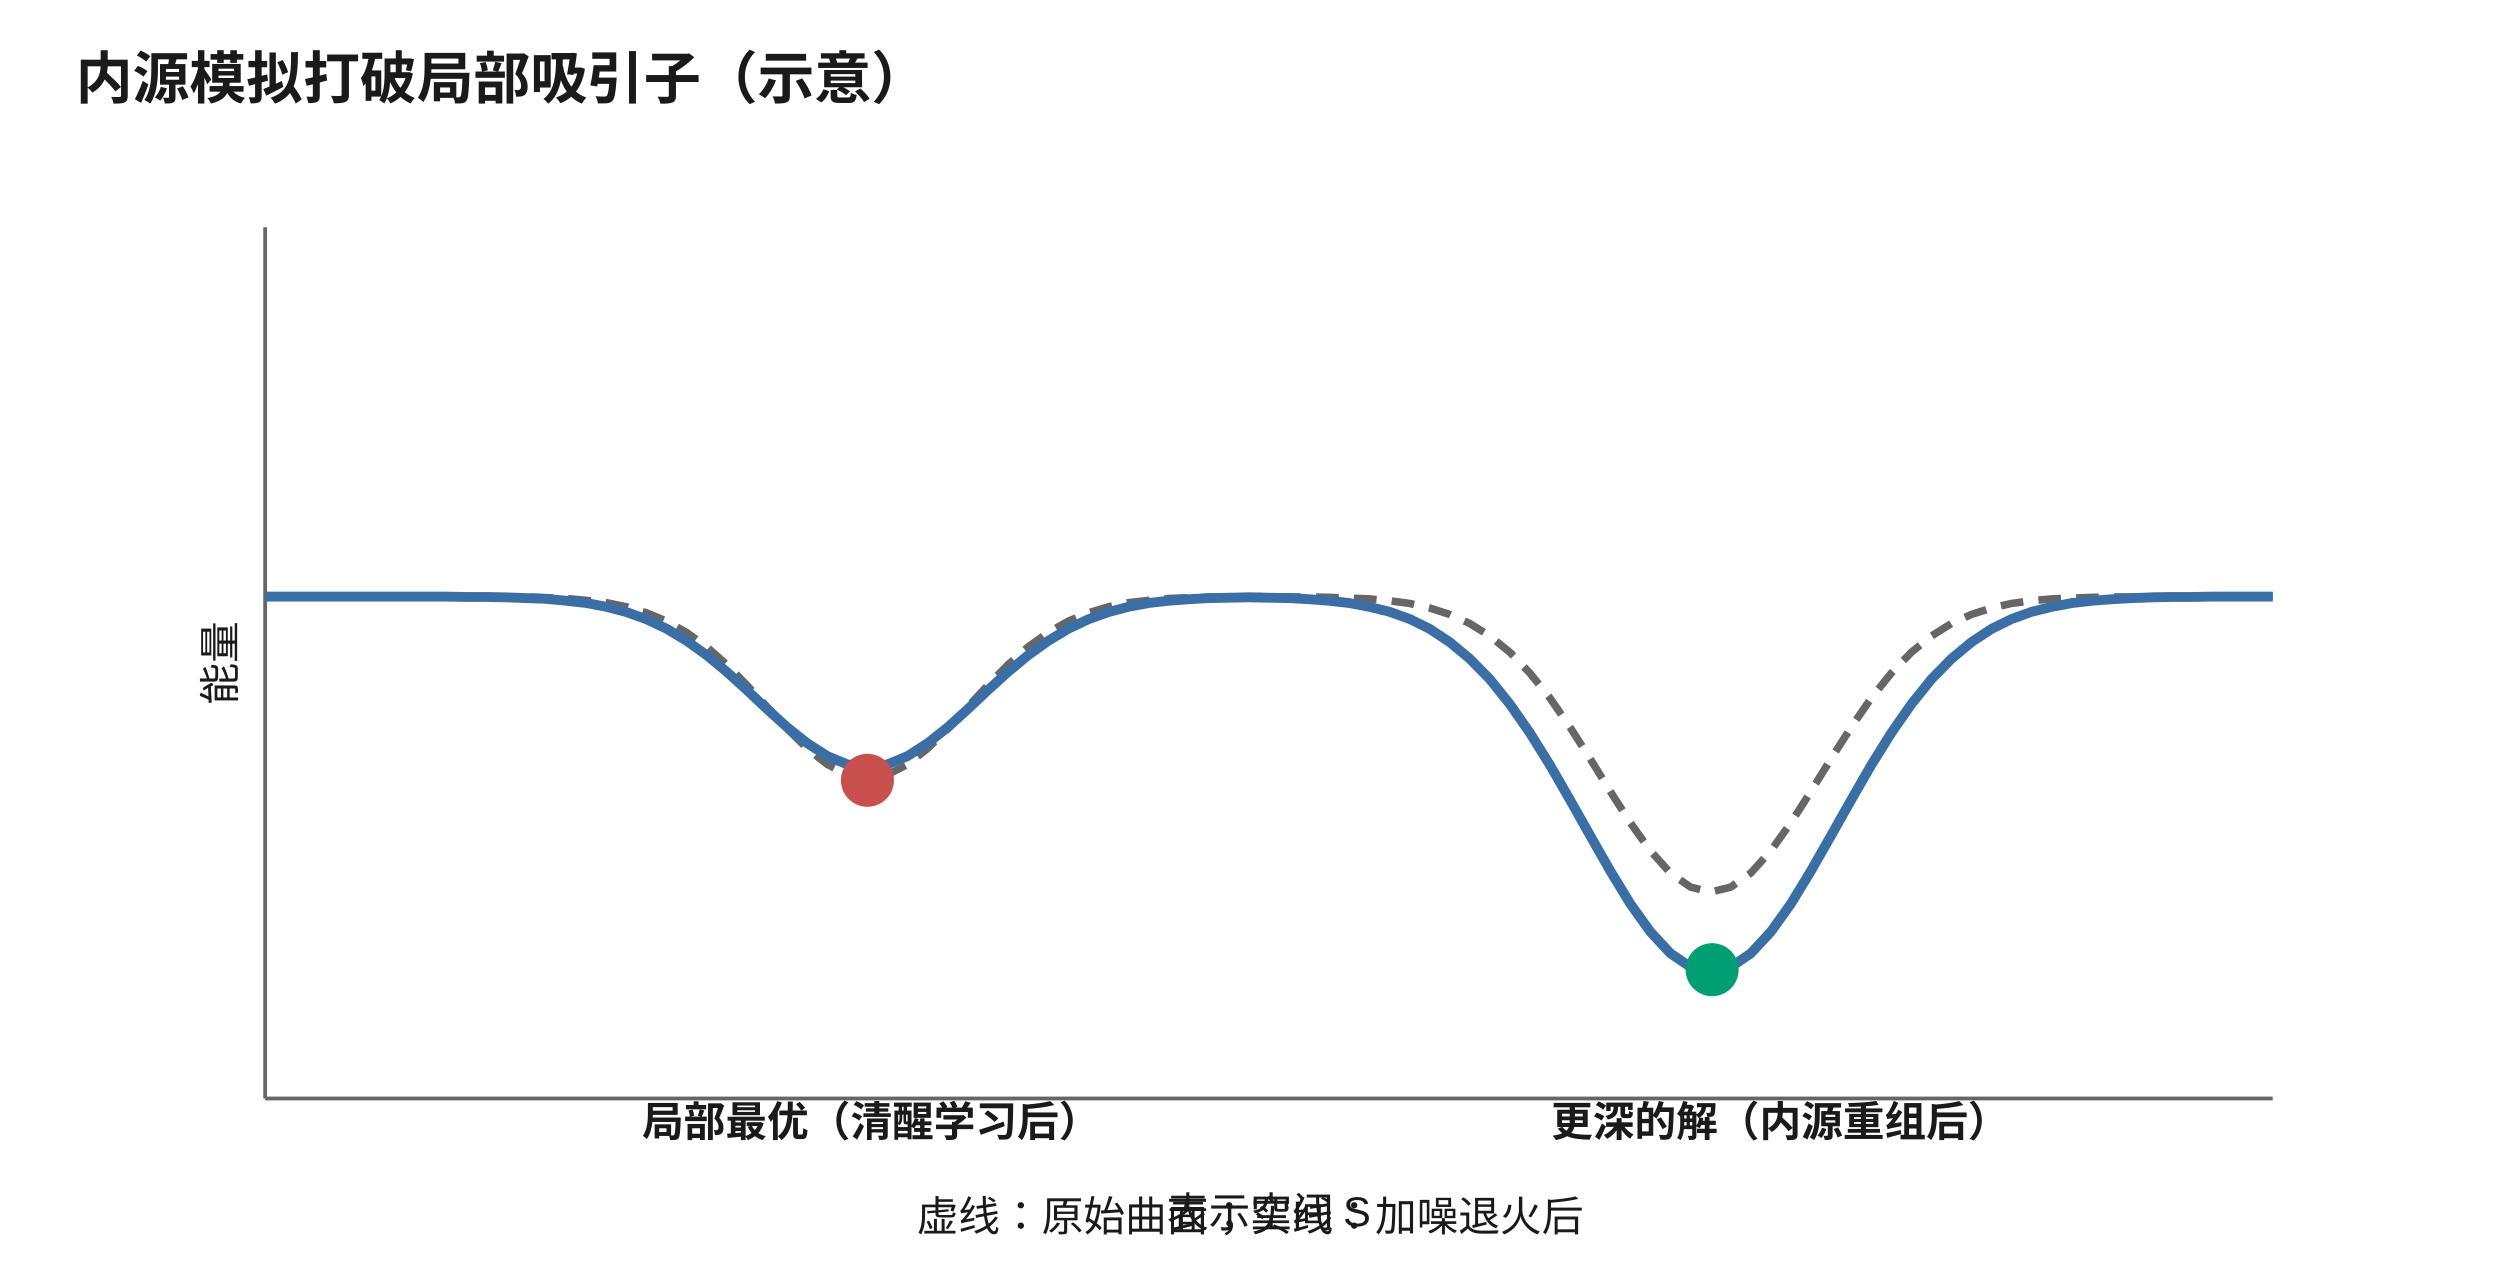
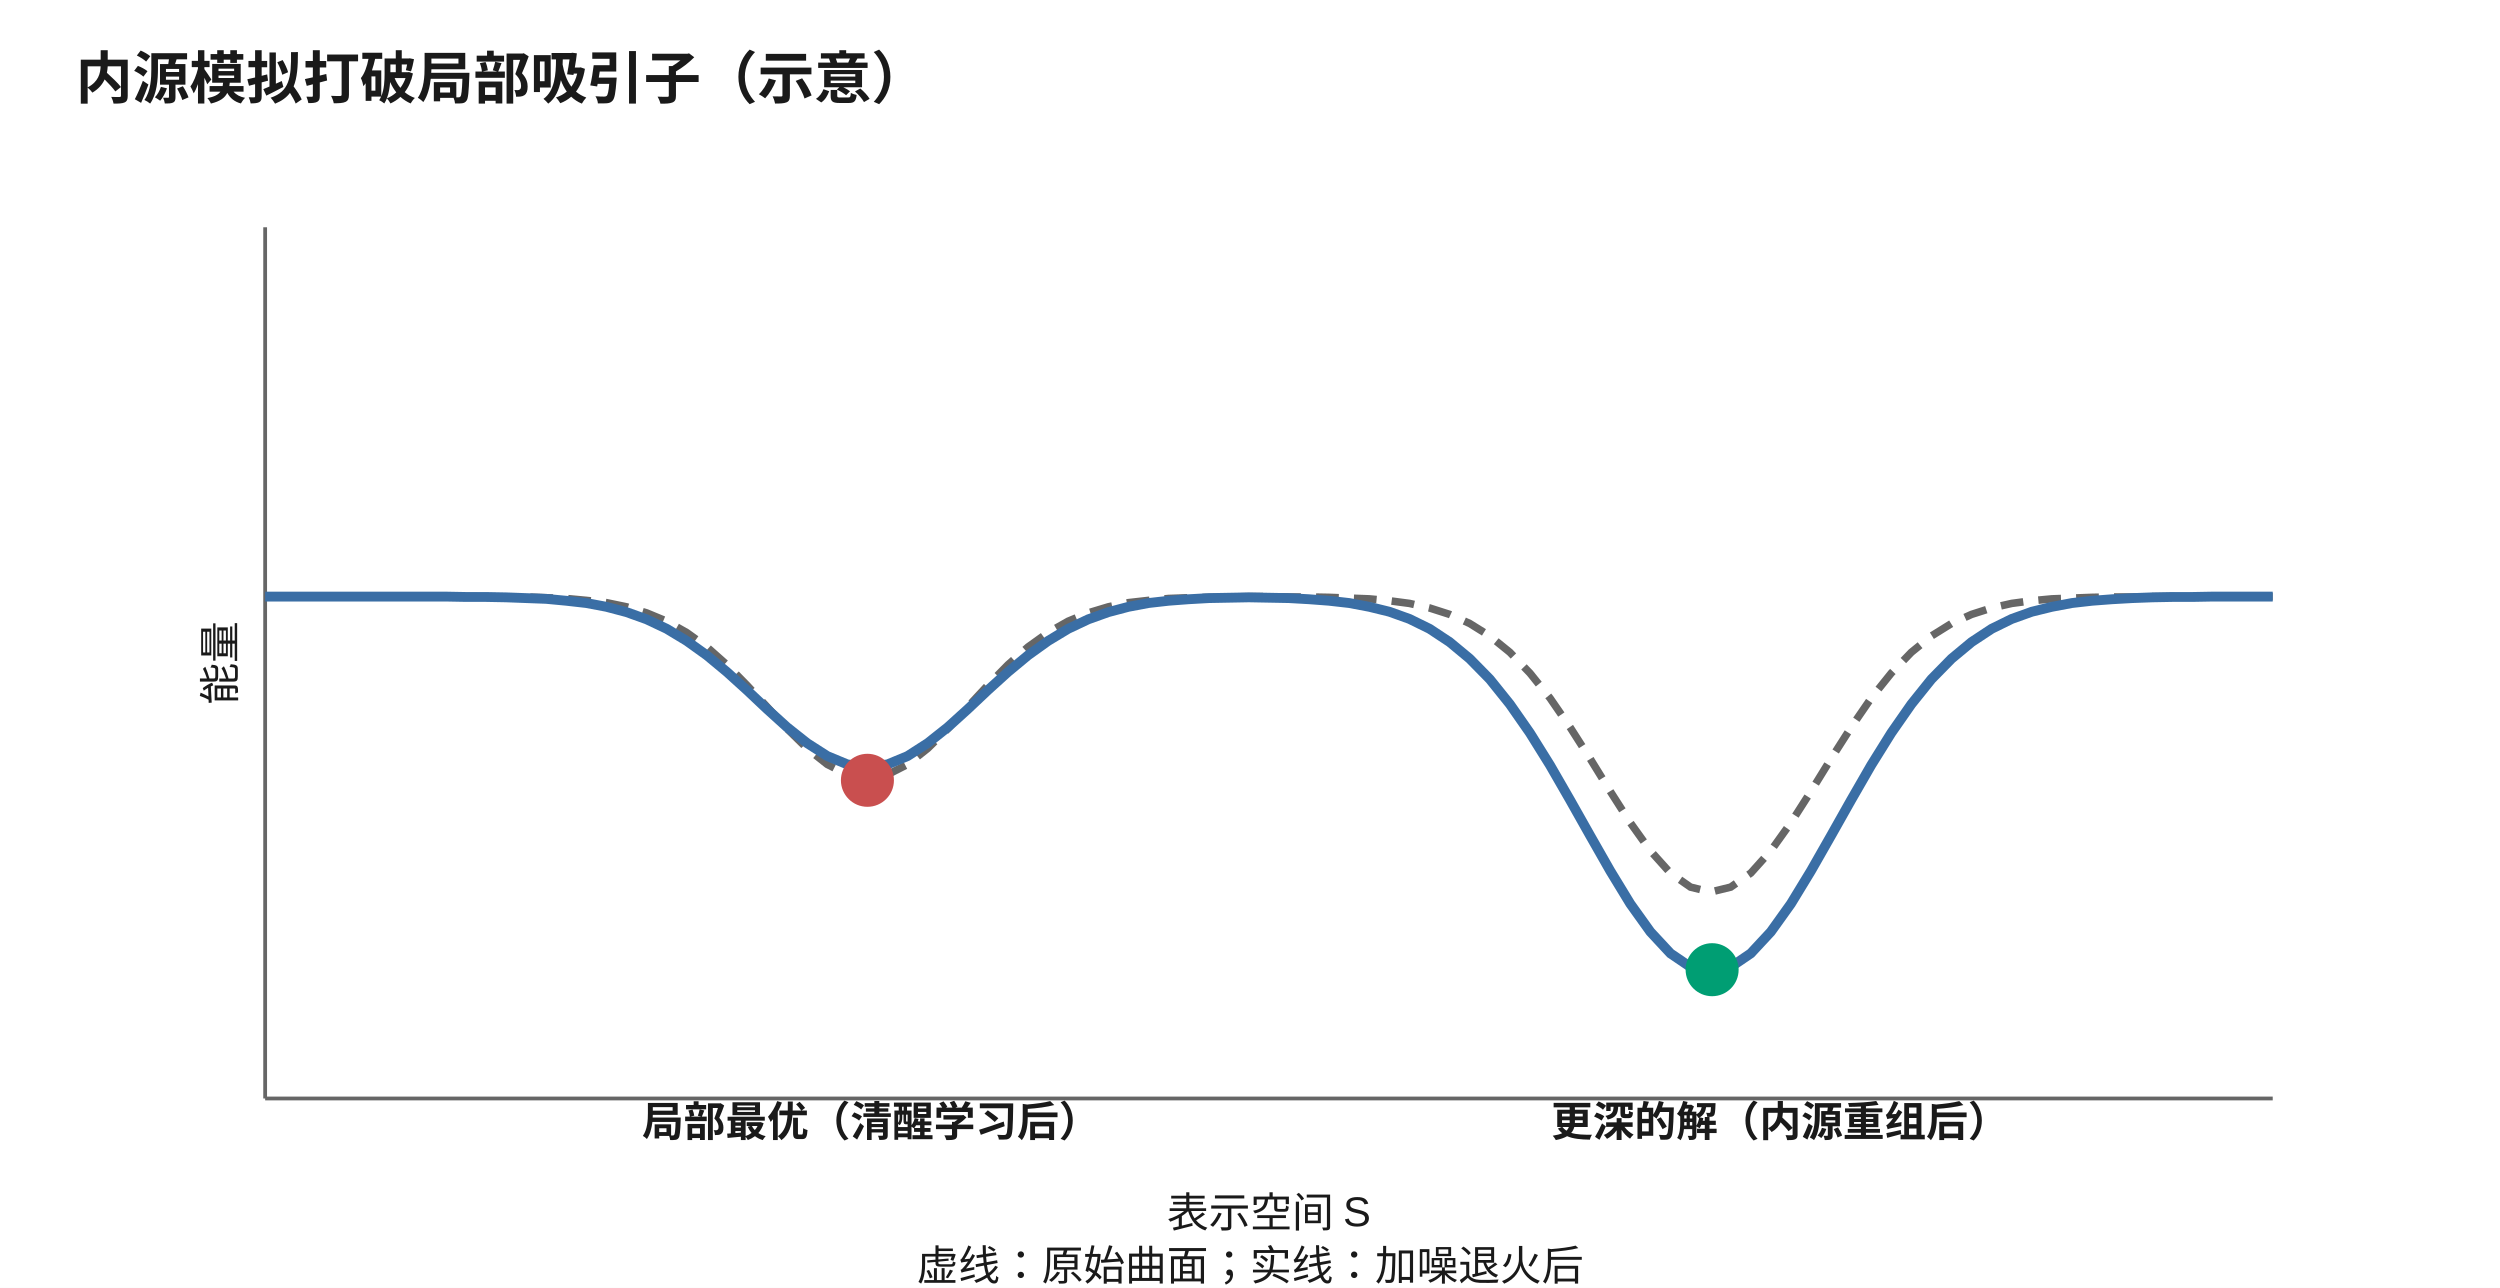
<svg xmlns="http://www.w3.org/2000/svg" viewBox="0 0 660 340" width="660" height="340">
  <rect x="0" y="0" width="660" height="340" fill="#ffffff" />
  <style>text{font-family:'Microsoft YaHei','SimHei',Arial,sans-serif;fill:#1a1a1a;}.s{font-family:'Times New Roman',SimSun,serif;}.t{font-size:15px;font-weight:700;}.l{font-size:11px;}.ax{stroke:#666;stroke-width:1;}.g{stroke:#cfcfcf;stroke-width:1;}</style>
  <text x="20" y="26" class="t">内源模拟打破局部吸引子（示意）</text>
  <line x1="70" y1="290" x2="600" y2="290" class="ax" />
  <line x1="70" y1="290" x2="70" y2="60" class="ax" />
  <text x="335.0" y="324" class="l" text-anchor="middle">表示空间 S</text>
  <text x="62" y="175.0" class="l" text-anchor="middle" transform="rotate(-90 62 175.0)">能量</text>
  <polyline points="70.0,157.5 75.3,157.5 80.6,157.5 85.9,157.5 91.2,157.5 96.5,157.5 101.8,157.5 107.1,157.5 112.4,157.5 117.7,157.5 123.0,157.5 128.3,157.5 133.6,157.6 138.9,157.6 144.2,157.8 149.5,158.0 154.8,158.5 160.1,159.1 165.4,160.2 170.7,161.8 176.0,164.0 181.3,167.0 186.6,170.8 191.9,175.5 197.2,180.9 202.5,186.6 207.8,192.4 213.1,197.6 218.4,201.8 223.7,204.5 229.0,205.5 234.3,204.5 239.6,201.8 244.9,197.6 250.2,192.4 255.5,186.6 260.8,180.9 266.1,175.5 271.4,170.8 276.7,167.0 282.0,164.0 287.3,161.8 292.6,160.2 297.9,159.1 303.2,158.5 308.5,158.0 313.8,157.8 319.1,157.7 324.4,157.6 329.7,157.5 335.0,157.5 340.3,157.6 345.6,157.6 350.9,157.7 356.2,157.9 361.5,158.1 366.8,158.6 372.1,159.3 377.4,160.5 382.7,162.2 388.0,164.6 393.3,167.9 398.6,172.2 403.9,177.7 409.2,184.3 414.5,192.0 419.8,200.3 425.1,208.9 430.4,217.2 435.7,224.6 441.0,230.5 446.3,234.2 451.6,235.5 456.9,234.2 462.2,230.5 467.5,224.6 472.8,217.2 478.1,208.9 483.4,200.3 488.7,192.0 494.0,184.3 499.3,177.7 504.6,172.2 509.9,167.9 515.2,164.6 520.5,162.2 525.8,160.5 531.1,159.3 536.4,158.6 541.7,158.1 547.0,157.9 552.3,157.7 557.6,157.6 562.9,157.6 568.2,157.5 573.5,157.5 578.8,157.5 584.1,157.5 589.4,157.5 594.7,157.5 600.0,157.5" fill="none" stroke="#666" stroke-width="2.0" stroke-dasharray="6,4" />
  <polyline points="70.0,157.5 75.3,157.5 80.6,157.5 85.9,157.5 91.2,157.5 96.5,157.5 101.8,157.5 107.1,157.5 112.4,157.5 117.7,157.5 123.0,157.6 128.3,157.6 133.6,157.7 138.9,157.9 144.2,158.1 149.5,158.6 154.8,159.2 160.1,160.2 165.4,161.6 170.7,163.5 176.0,166.0 181.3,169.2 186.6,173.0 191.9,177.4 197.2,182.2 202.5,187.2 207.8,192.0 213.1,196.2 218.4,199.6 223.7,201.8 229.0,202.5 234.3,201.8 239.6,199.6 244.9,196.2 250.2,192.0 255.5,187.2 260.8,182.2 266.1,177.4 271.4,173.0 276.7,169.2 282.0,166.0 287.3,163.5 292.6,161.6 297.9,160.2 303.2,159.2 308.5,158.6 313.8,158.2 319.1,157.9 324.4,157.8 329.7,157.7 335.0,157.8 340.3,157.9 345.6,158.2 350.9,158.6 356.2,159.2 361.5,160.2 366.8,161.5 372.1,163.4 377.4,166.0 382.7,169.5 388.0,173.9 393.3,179.3 398.6,185.9 403.9,193.5 409.2,202.0 414.5,211.2 419.8,220.6 425.1,229.9 430.4,238.6 435.7,246.0 441.0,251.7 446.3,255.3 451.6,256.5 456.9,255.3 462.2,251.7 467.5,246.0 472.8,238.6 478.1,229.9 483.4,220.6 488.7,211.2 494.0,202.0 499.3,193.5 504.6,185.9 509.9,179.3 515.2,173.9 520.5,169.5 525.8,166.0 531.1,163.4 536.4,161.5 541.7,160.2 547.0,159.2 552.3,158.6 557.6,158.2 562.9,157.9 568.2,157.7 573.5,157.6 578.8,157.6 584.1,157.5 589.4,157.5 594.7,157.5 600.0,157.5" fill="none" stroke="#3a6ea5" stroke-width="2.6" />
  <circle cx="229" cy="206" r="7" fill="#c94f4f" />
  <circle cx="452" cy="256" r="7" fill="#009E73" />
  <text x="230" y="300" class="l" text-anchor="middle" fill="#c94f4f" font-weight="700">局部最优（清醒学习后）</text>
  <text x="470" y="300" class="l" text-anchor="middle" fill="#009E73" font-weight="700">更深的解（内源重组后）</text>
-   <text x="330" y="325" class="l" text-anchor="middle" fill="#666" font-weight="normal">虚线：原始曲面；实线：加噪退火后</text>
+   <text x="330" y="338" class="l" text-anchor="middle" fill="#666" font-weight="normal">虚线：原始曲面；实线：加噪退火后</text>
</svg>
